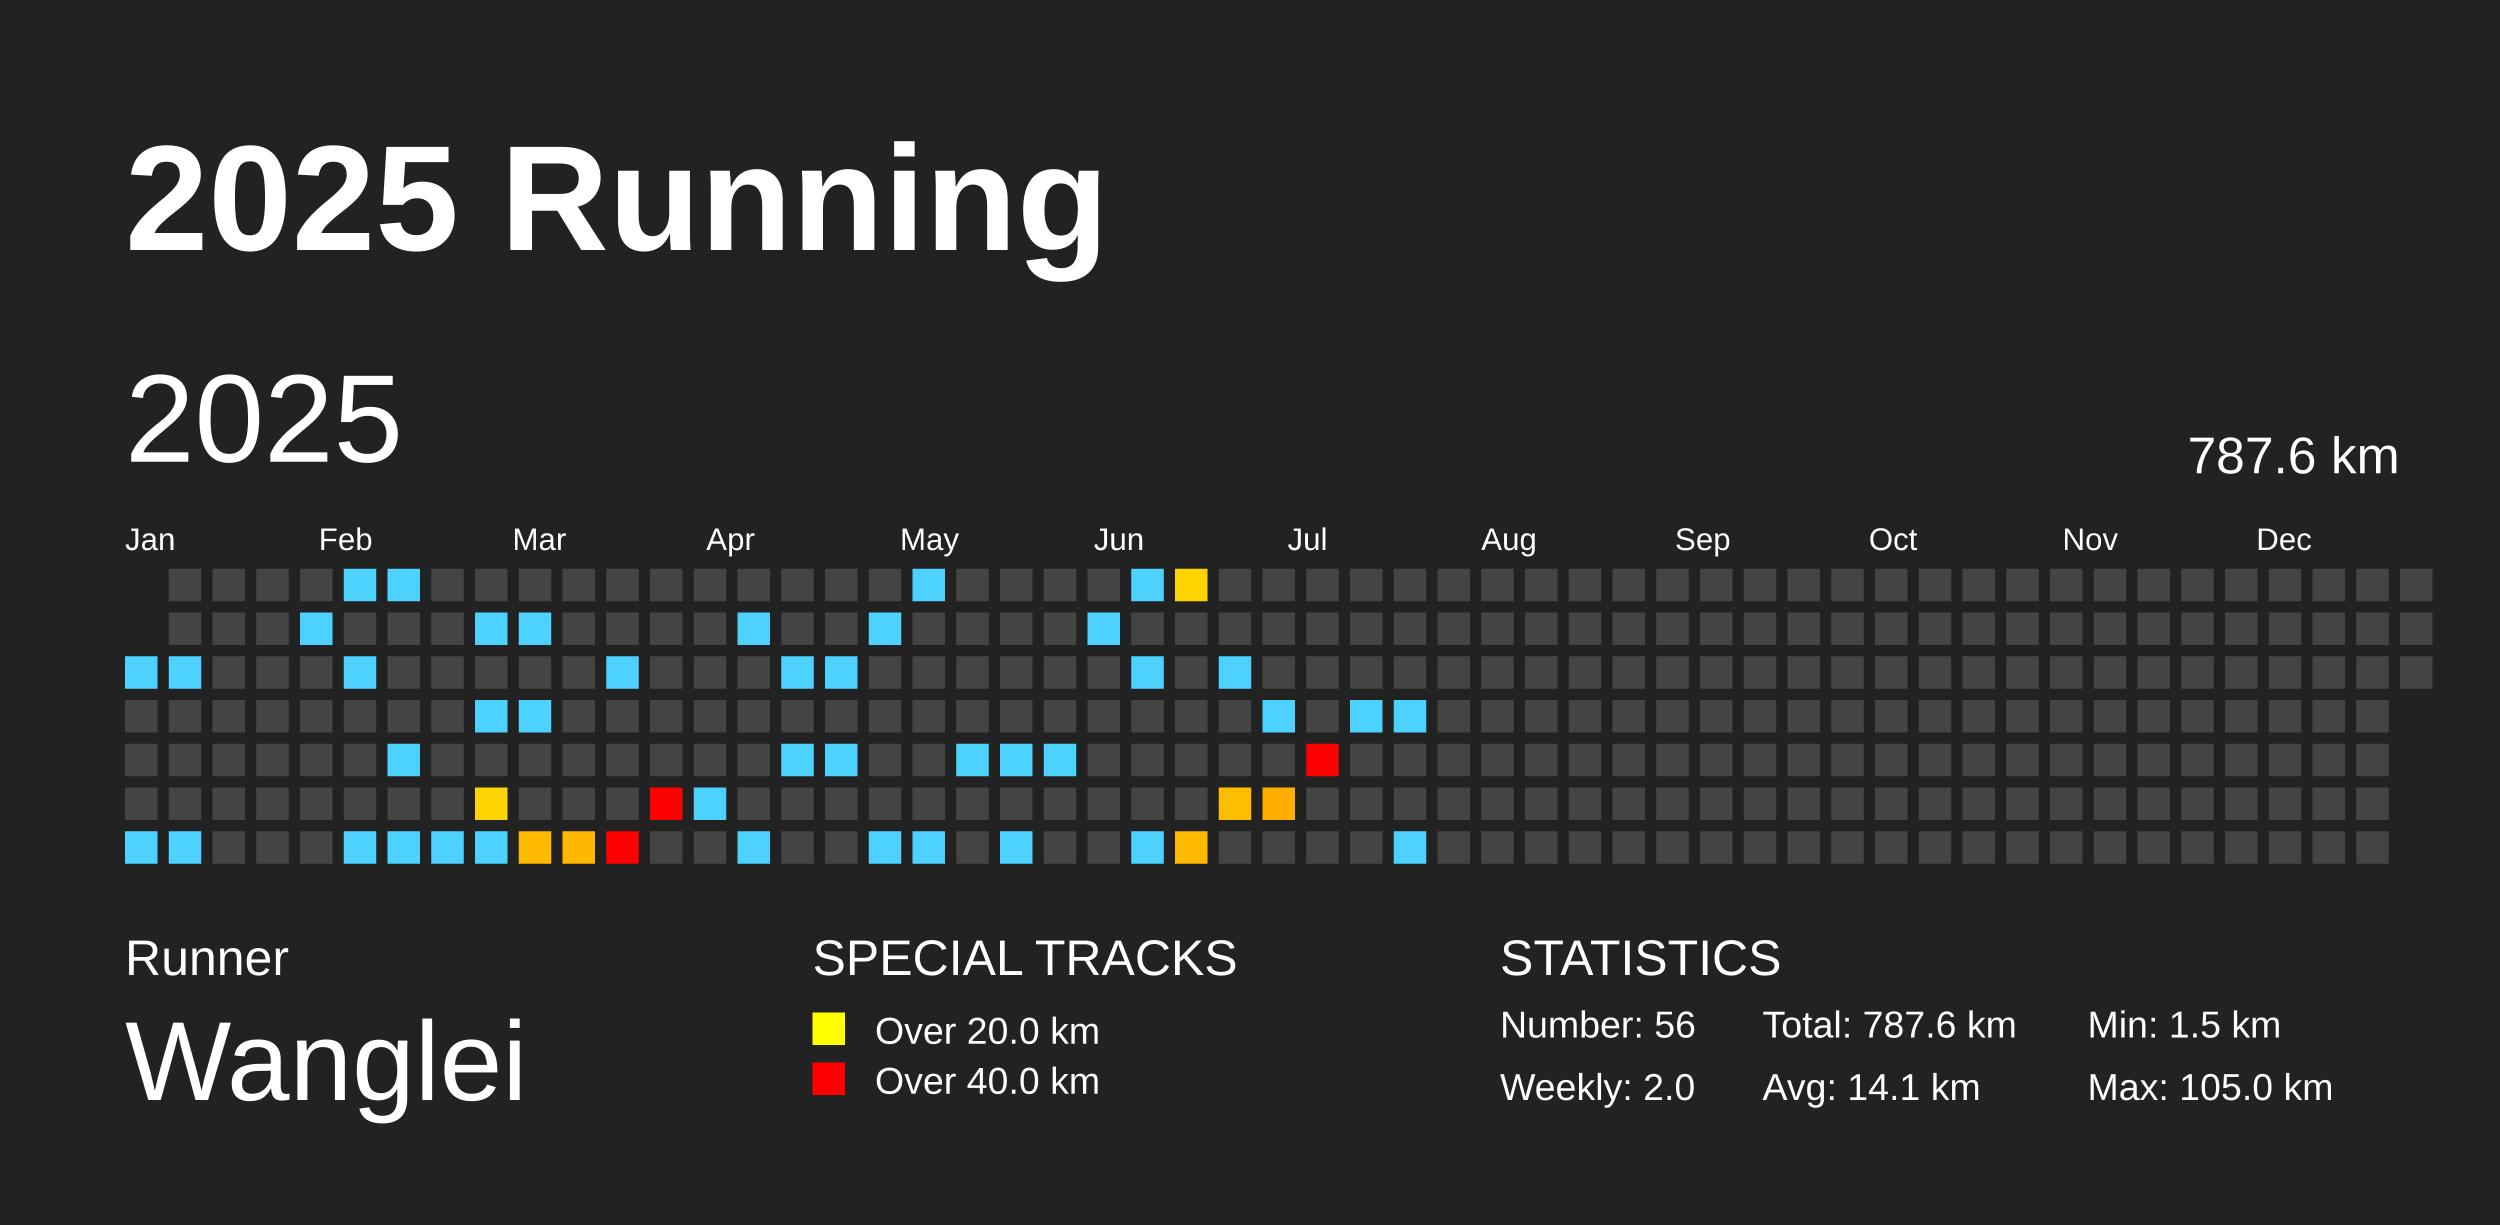
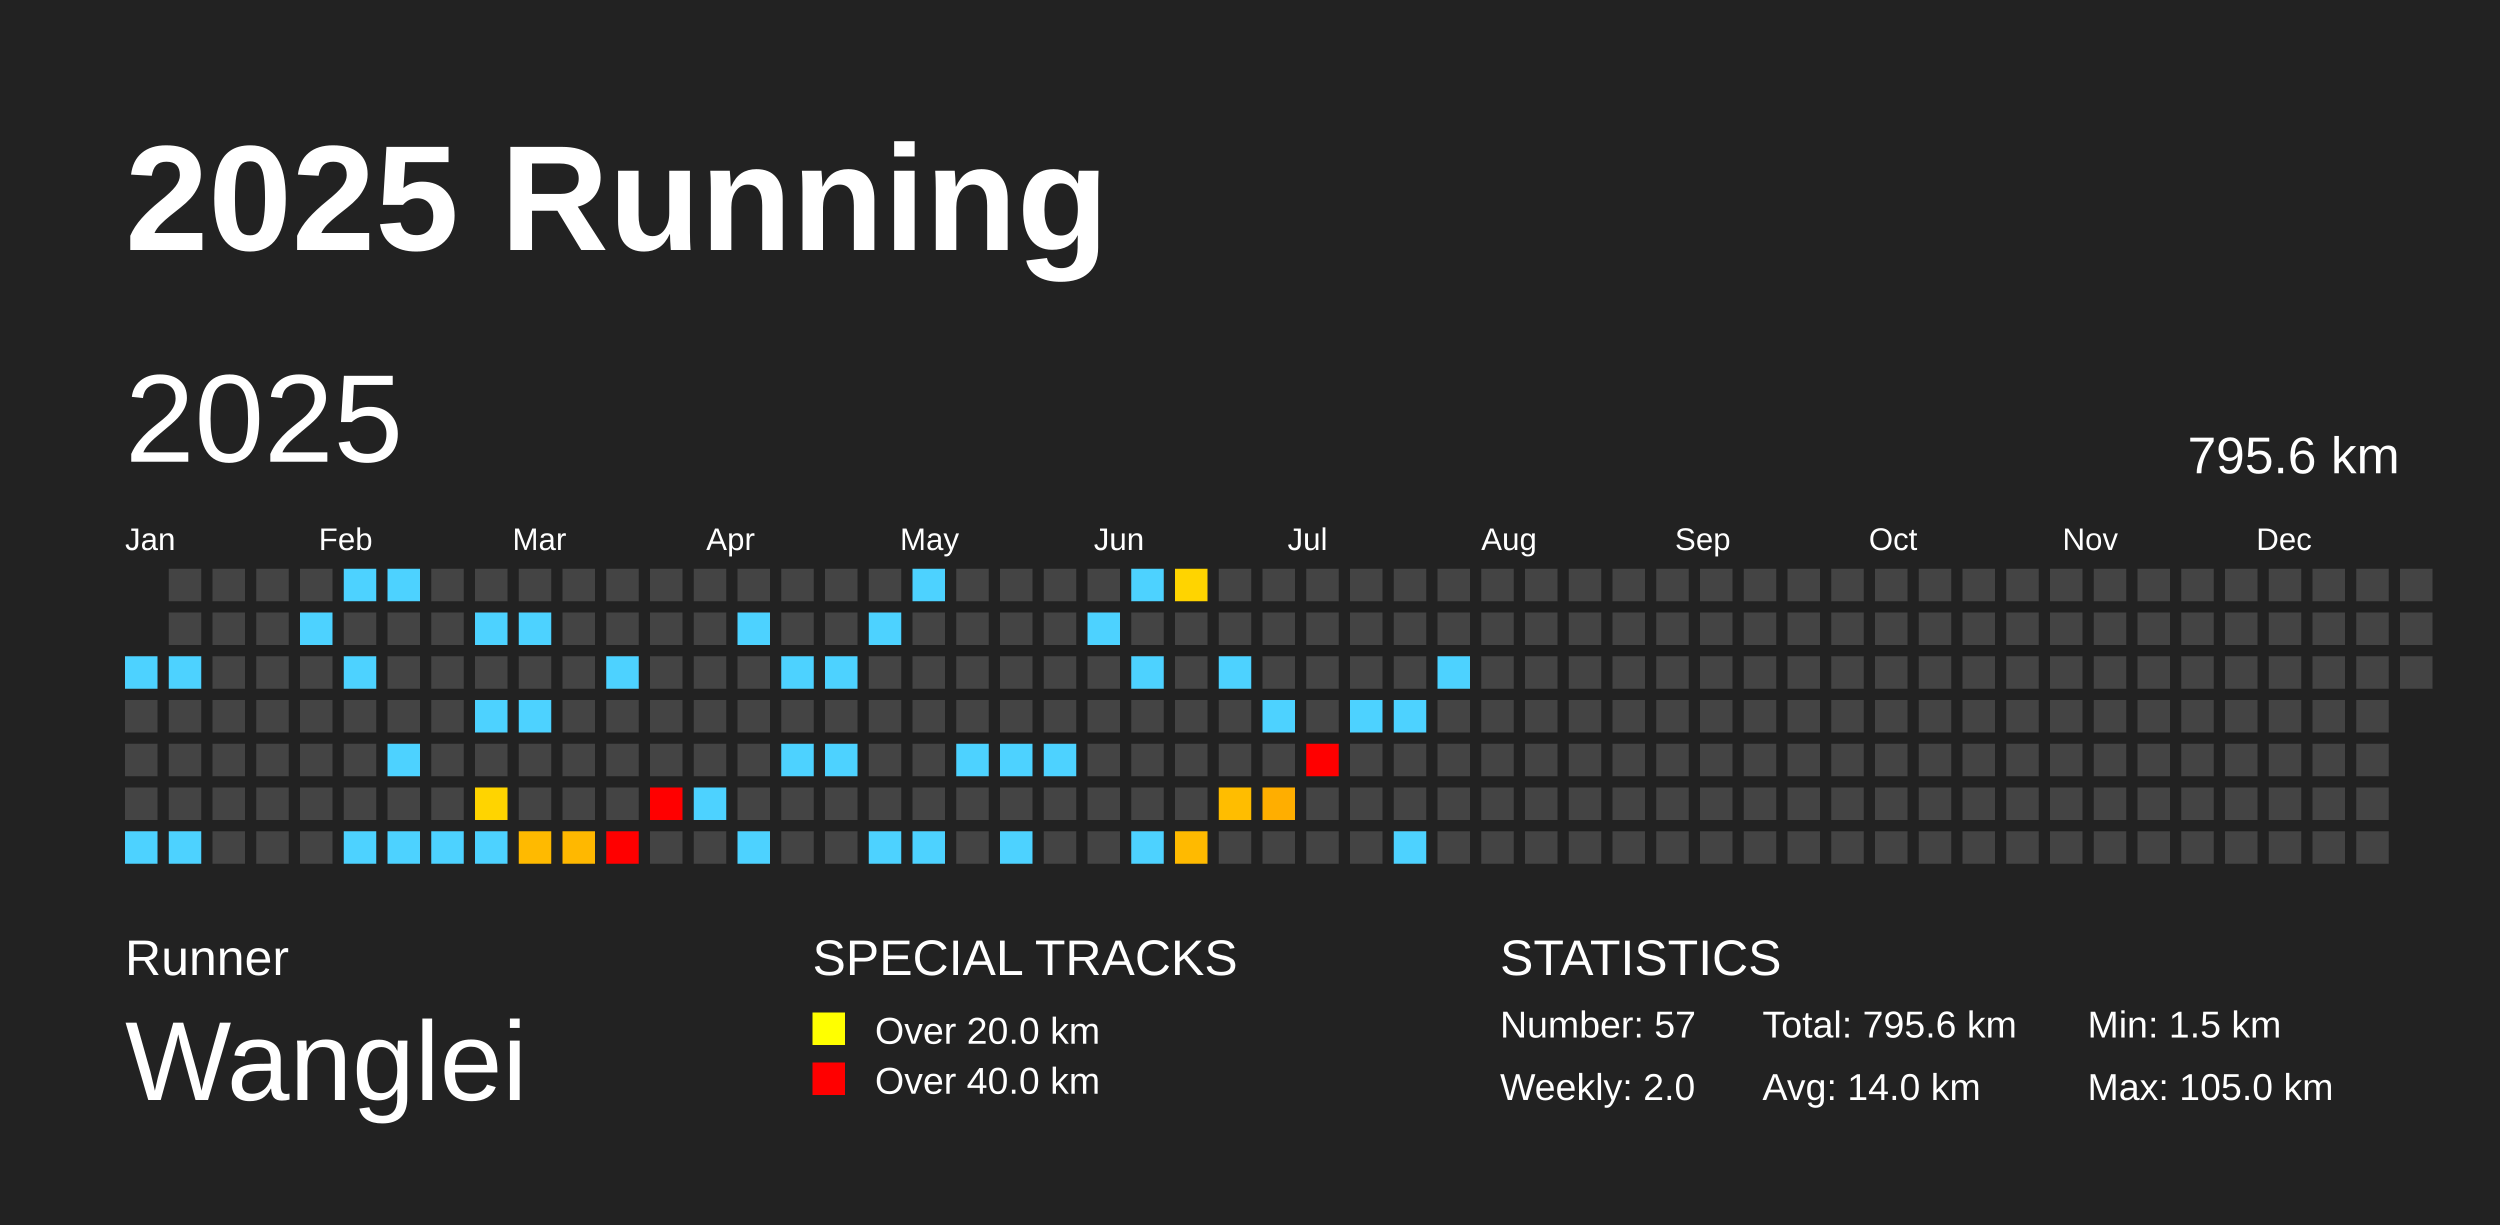
<svg xmlns="http://www.w3.org/2000/svg" baseProfile="full" height="98mm" version="1.1" viewBox="0,0,200,98" width="200mm">
  <defs />
  <rect fill="#222222" height="98" width="200" x="0" y="0" />
  <text fill="#FFFFFF" style="font-size:12px; font-family:Arial; font-weight:bold;" x="10" y="20">2025 Running</text>
  <text fill="#FFFFFF" style="font-size:4px; font-family:Arial" x="10" y="78">Runner</text>
  <text fill="#FFFFFF" style="font-size:9px; font-family:Arial" x="10" y="88">Wanglei</text>
  <text fill="#FFFFFF" style="font-size:4px; font-family:Arial" x="65" y="78">SPECIAL TRACKS</text>
  <rect fill="yellow" height="2.6" width="2.6" x="65" y="81" />
  <text fill="#FFFFFF" style="font-size:3px; font-family:Arial" x="70" y="83.5">Over 20.0 km</text>
  <rect fill="red" height="2.6" width="2.6" x="65" y="85" />
  <text fill="#FFFFFF" style="font-size:3px; font-family:Arial" x="70" y="87.5">Over 40.0 km</text>
  <text fill="#FFFFFF" style="font-size:4px; font-family:Arial" x="120" y="78">STATISTICS</text>
-   <text fill="#FFFFFF" style="font-size:3px; font-family:Arial" x="120" y="83">Number: 56</text>
+   <text fill="#FFFFFF" style="font-size:3px; font-family:Arial" x="120" y="83">Number: 57</text>
  <text fill="#FFFFFF" style="font-size:3px; font-family:Arial" x="120" y="88">Weekly: 2.0</text>
-   <text fill="#FFFFFF" style="font-size:3px; font-family:Arial" x="141" y="83">Total: 787.6 km</text>
-   <text fill="#FFFFFF" style="font-size:3px; font-family:Arial" x="141" y="88">Avg: 14.1 km</text>
+   <text fill="#FFFFFF" style="font-size:3px; font-family:Arial" x="141" y="83">Total: 795.6 km</text>
+   <text fill="#FFFFFF" style="font-size:3px; font-family:Arial" x="141" y="88">Avg: 14.0 km</text>
  <text fill="#FFFFFF" style="font-size:3px; font-family:Arial" x="167" y="83">Min: 1.5 km</text>
  <text fill="#FFFFFF" style="font-size:3px; font-family:Arial" x="167" y="88">Max: 105.0 km</text>
  <text dominant-baseline="hanging" fill="#FFFFFF" style="font-size:10.0px; font-family:Arial;" x="10" y="30">2025</text>
-   <text dominant-baseline="hanging" fill="#FFFFFF" style="font-size:4.125px; font-family:Arial;" x="175" y="35">787.6 km</text>
+   <text dominant-baseline="hanging" fill="#FFFFFF" style="font-size:4.125px; font-family:Arial;" x="175" y="35">795.6 km</text>
  <text fill="#FFFFFF" style="font-size:2.5px; font-family:Arial" x="10.0" y="44">Jan</text>
  <text fill="#FFFFFF" style="font-size:2.5px; font-family:Arial" x="25.5" y="44">Feb</text>
  <text fill="#FFFFFF" style="font-size:2.5px; font-family:Arial" x="41.0" y="44">Mar</text>
  <text fill="#FFFFFF" style="font-size:2.5px; font-family:Arial" x="56.5" y="44">Apr</text>
  <text fill="#FFFFFF" style="font-size:2.5px; font-family:Arial" x="72.0" y="44">May</text>
  <text fill="#FFFFFF" style="font-size:2.5px; font-family:Arial" x="87.5" y="44">Jun</text>
  <text fill="#FFFFFF" style="font-size:2.5px; font-family:Arial" x="103.0" y="44">Jul</text>
  <text fill="#FFFFFF" style="font-size:2.5px; font-family:Arial" x="118.5" y="44">Aug</text>
  <text fill="#FFFFFF" style="font-size:2.5px; font-family:Arial" x="134.0" y="44">Sep</text>
  <text fill="#FFFFFF" style="font-size:2.5px; font-family:Arial" x="149.5" y="44">Oct</text>
  <text fill="#FFFFFF" style="font-size:2.5px; font-family:Arial" x="165.0" y="44">Nov</text>
  <text fill="#FFFFFF" style="font-size:2.5px; font-family:Arial" x="180.5" y="44">Dec</text>
  <rect fill="#4dd2ff" height="2.6" width="2.6" x="10.0" y="52.5" />
  <rect fill="#444444" height="2.6" width="2.6" x="10.0" y="56.0" />
  <rect fill="#444444" height="2.6" width="2.6" x="10.0" y="59.5" />
  <rect fill="#444444" height="2.6" width="2.6" x="10.0" y="63.0" />
  <rect fill="#4dd2ff" height="2.6" width="2.6" x="10.0" y="66.5" />
  <rect fill="#444444" height="2.6" width="2.6" x="13.5" y="45.5" />
  <rect fill="#444444" height="2.6" width="2.6" x="13.5" y="49.0" />
  <rect fill="#4dd2ff" height="2.6" width="2.6" x="13.5" y="52.5" />
  <rect fill="#444444" height="2.6" width="2.6" x="13.5" y="56.0" />
  <rect fill="#444444" height="2.6" width="2.6" x="13.5" y="59.5" />
  <rect fill="#444444" height="2.6" width="2.6" x="13.5" y="63.0" />
  <rect fill="#4dd2ff" height="2.6" width="2.6" x="13.5" y="66.5" />
  <rect fill="#444444" height="2.6" width="2.6" x="17.0" y="45.5" />
  <rect fill="#444444" height="2.6" width="2.6" x="17.0" y="49.0" />
  <rect fill="#444444" height="2.6" width="2.6" x="17.0" y="52.5" />
  <rect fill="#444444" height="2.6" width="2.6" x="17.0" y="56.0" />
  <rect fill="#444444" height="2.6" width="2.6" x="17.0" y="59.5" />
  <rect fill="#444444" height="2.6" width="2.6" x="17.0" y="63.0" />
  <rect fill="#444444" height="2.6" width="2.6" x="17.0" y="66.5" />
  <rect fill="#444444" height="2.6" width="2.6" x="20.5" y="45.5" />
  <rect fill="#444444" height="2.6" width="2.6" x="20.5" y="49.0" />
  <rect fill="#444444" height="2.6" width="2.6" x="20.5" y="52.5" />
  <rect fill="#444444" height="2.6" width="2.6" x="20.5" y="56.0" />
  <rect fill="#444444" height="2.6" width="2.6" x="20.5" y="59.5" />
  <rect fill="#444444" height="2.6" width="2.6" x="20.5" y="63.0" />
  <rect fill="#444444" height="2.6" width="2.6" x="20.5" y="66.5" />
  <rect fill="#444444" height="2.6" width="2.6" x="24.0" y="45.5" />
  <rect fill="#4dd2ff" height="2.6" width="2.6" x="24.0" y="49.0" />
  <rect fill="#444444" height="2.6" width="2.6" x="24.0" y="52.5" />
  <rect fill="#444444" height="2.6" width="2.6" x="24.0" y="56.0" />
  <rect fill="#444444" height="2.6" width="2.6" x="24.0" y="59.5" />
  <rect fill="#444444" height="2.6" width="2.6" x="24.0" y="63.0" />
  <rect fill="#444444" height="2.6" width="2.6" x="24.0" y="66.5" />
  <rect fill="#4dd2ff" height="2.6" width="2.6" x="27.5" y="45.5" />
  <rect fill="#444444" height="2.6" width="2.6" x="27.5" y="49.0" />
  <rect fill="#4dd2ff" height="2.6" width="2.6" x="27.5" y="52.5" />
  <rect fill="#444444" height="2.6" width="2.6" x="27.5" y="56.0" />
  <rect fill="#444444" height="2.6" width="2.6" x="27.5" y="59.5" />
  <rect fill="#444444" height="2.6" width="2.6" x="27.5" y="63.0" />
  <rect fill="#4dd2ff" height="2.6" width="2.6" x="27.5" y="66.5" />
  <rect fill="#4dd2ff" height="2.6" width="2.6" x="31.0" y="45.5" />
  <rect fill="#444444" height="2.6" width="2.6" x="31.0" y="49.0" />
  <rect fill="#444444" height="2.6" width="2.6" x="31.0" y="52.5" />
  <rect fill="#444444" height="2.6" width="2.6" x="31.0" y="56.0" />
  <rect fill="#4dd2ff" height="2.6" width="2.6" x="31.0" y="59.5" />
  <rect fill="#444444" height="2.6" width="2.6" x="31.0" y="63.0" />
  <rect fill="#4dd2ff" height="2.6" width="2.6" x="31.0" y="66.5" />
  <rect fill="#444444" height="2.6" width="2.6" x="34.5" y="45.5" />
  <rect fill="#444444" height="2.6" width="2.6" x="34.5" y="49.0" />
  <rect fill="#444444" height="2.6" width="2.6" x="34.5" y="52.5" />
  <rect fill="#444444" height="2.6" width="2.6" x="34.5" y="56.0" />
  <rect fill="#444444" height="2.6" width="2.6" x="34.5" y="59.5" />
  <rect fill="#444444" height="2.6" width="2.6" x="34.5" y="63.0" />
  <rect fill="#4dd2ff" height="2.6" width="2.6" x="34.5" y="66.5" />
  <rect fill="#444444" height="2.6" width="2.6" x="38.0" y="45.5" />
  <rect fill="#4dd2ff" height="2.6" width="2.6" x="38.0" y="49.0" />
  <rect fill="#444444" height="2.6" width="2.6" x="38.0" y="52.5" />
  <rect fill="#4dd2ff" height="2.6" width="2.6" x="38.0" y="56.0" />
  <rect fill="#444444" height="2.6" width="2.6" x="38.0" y="59.5" />
  <rect fill="#ffd400" height="2.6" width="2.6" x="38.0" y="63.0" />
  <rect fill="#4dd2ff" height="2.6" width="2.6" x="38.0" y="66.5" />
  <rect fill="#444444" height="2.6" width="2.6" x="41.5" y="45.5" />
  <rect fill="#4dd2ff" height="2.6" width="2.6" x="41.5" y="49.0" />
  <rect fill="#444444" height="2.6" width="2.6" x="41.5" y="52.5" />
  <rect fill="#4dd2ff" height="2.6" width="2.6" x="41.5" y="56.0" />
  <rect fill="#444444" height="2.6" width="2.6" x="41.5" y="59.5" />
  <rect fill="#444444" height="2.6" width="2.6" x="41.5" y="63.0" />
  <rect fill="#ffba00" height="2.6" width="2.6" x="41.5" y="66.5" />
  <rect fill="#444444" height="2.6" width="2.6" x="45.0" y="45.5" />
  <rect fill="#444444" height="2.6" width="2.6" x="45.0" y="49.0" />
  <rect fill="#444444" height="2.6" width="2.6" x="45.0" y="52.5" />
  <rect fill="#444444" height="2.6" width="2.6" x="45.0" y="56.0" />
  <rect fill="#444444" height="2.6" width="2.6" x="45.0" y="59.5" />
  <rect fill="#444444" height="2.6" width="2.6" x="45.0" y="63.0" />
  <rect fill="#ffb800" height="2.6" width="2.6" x="45.0" y="66.5" />
  <rect fill="#444444" height="2.6" width="2.6" x="48.5" y="45.5" />
  <rect fill="#444444" height="2.6" width="2.6" x="48.5" y="49.0" />
  <rect fill="#4dd2ff" height="2.6" width="2.6" x="48.5" y="52.5" />
  <rect fill="#444444" height="2.6" width="2.6" x="48.5" y="56.0" />
  <rect fill="#444444" height="2.6" width="2.6" x="48.5" y="59.5" />
  <rect fill="#444444" height="2.6" width="2.6" x="48.5" y="63.0" />
  <rect fill="red" height="2.6" width="2.6" x="48.5" y="66.5" />
  <rect fill="#444444" height="2.6" width="2.6" x="52.0" y="45.5" />
  <rect fill="#444444" height="2.6" width="2.6" x="52.0" y="49.0" />
  <rect fill="#444444" height="2.6" width="2.6" x="52.0" y="52.5" />
  <rect fill="#444444" height="2.6" width="2.6" x="52.0" y="56.0" />
  <rect fill="#444444" height="2.6" width="2.6" x="52.0" y="59.5" />
  <rect fill="red" height="2.6" width="2.6" x="52.0" y="63.0" />
  <rect fill="#444444" height="2.6" width="2.6" x="52.0" y="66.5" />
  <rect fill="#444444" height="2.6" width="2.6" x="55.5" y="45.5" />
  <rect fill="#444444" height="2.6" width="2.6" x="55.5" y="49.0" />
  <rect fill="#444444" height="2.6" width="2.6" x="55.5" y="52.5" />
  <rect fill="#444444" height="2.6" width="2.6" x="55.5" y="56.0" />
  <rect fill="#444444" height="2.6" width="2.6" x="55.5" y="59.5" />
  <rect fill="#4dd2ff" height="2.6" width="2.6" x="55.5" y="63.0" />
  <rect fill="#444444" height="2.6" width="2.6" x="55.5" y="66.5" />
  <rect fill="#444444" height="2.6" width="2.6" x="59.0" y="45.5" />
  <rect fill="#4dd2ff" height="2.6" width="2.6" x="59.0" y="49.0" />
  <rect fill="#444444" height="2.6" width="2.6" x="59.0" y="52.5" />
  <rect fill="#444444" height="2.6" width="2.6" x="59.0" y="56.0" />
  <rect fill="#444444" height="2.6" width="2.6" x="59.0" y="59.5" />
  <rect fill="#444444" height="2.6" width="2.6" x="59.0" y="63.0" />
  <rect fill="#4dd2ff" height="2.6" width="2.6" x="59.0" y="66.5" />
  <rect fill="#444444" height="2.6" width="2.6" x="62.5" y="45.5" />
  <rect fill="#444444" height="2.6" width="2.6" x="62.5" y="49.0" />
  <rect fill="#4dd2ff" height="2.6" width="2.6" x="62.5" y="52.5" />
  <rect fill="#444444" height="2.6" width="2.6" x="62.5" y="56.0" />
  <rect fill="#4dd2ff" height="2.6" width="2.6" x="62.5" y="59.5" />
  <rect fill="#444444" height="2.6" width="2.6" x="62.5" y="63.0" />
  <rect fill="#444444" height="2.6" width="2.6" x="62.5" y="66.5" />
  <rect fill="#444444" height="2.6" width="2.6" x="66.0" y="45.5" />
  <rect fill="#444444" height="2.6" width="2.6" x="66.0" y="49.0" />
  <rect fill="#4dd2ff" height="2.6" width="2.6" x="66.0" y="52.5" />
  <rect fill="#444444" height="2.6" width="2.6" x="66.0" y="56.0" />
  <rect fill="#4dd2ff" height="2.6" width="2.6" x="66.0" y="59.5" />
  <rect fill="#444444" height="2.6" width="2.6" x="66.0" y="63.0" />
  <rect fill="#444444" height="2.6" width="2.6" x="66.0" y="66.5" />
  <rect fill="#444444" height="2.6" width="2.6" x="69.5" y="45.5" />
  <rect fill="#4dd2ff" height="2.6" width="2.6" x="69.5" y="49.0" />
  <rect fill="#444444" height="2.6" width="2.6" x="69.5" y="52.5" />
  <rect fill="#444444" height="2.6" width="2.6" x="69.5" y="56.0" />
  <rect fill="#444444" height="2.6" width="2.6" x="69.5" y="59.5" />
  <rect fill="#444444" height="2.6" width="2.6" x="69.5" y="63.0" />
  <rect fill="#4dd2ff" height="2.6" width="2.6" x="69.5" y="66.5" />
  <rect fill="#4dd2ff" height="2.6" width="2.6" x="73.0" y="45.5" />
  <rect fill="#444444" height="2.6" width="2.6" x="73.0" y="49.0" />
  <rect fill="#444444" height="2.6" width="2.6" x="73.0" y="52.5" />
  <rect fill="#444444" height="2.6" width="2.6" x="73.0" y="56.0" />
  <rect fill="#444444" height="2.6" width="2.6" x="73.0" y="59.5" />
  <rect fill="#444444" height="2.6" width="2.6" x="73.0" y="63.0" />
  <rect fill="#4dd2ff" height="2.6" width="2.6" x="73.0" y="66.5" />
  <rect fill="#444444" height="2.6" width="2.6" x="76.5" y="45.5" />
  <rect fill="#444444" height="2.6" width="2.6" x="76.5" y="49.0" />
  <rect fill="#444444" height="2.6" width="2.6" x="76.5" y="52.5" />
  <rect fill="#444444" height="2.6" width="2.6" x="76.5" y="56.0" />
  <rect fill="#4dd2ff" height="2.6" width="2.6" x="76.5" y="59.5" />
  <rect fill="#444444" height="2.6" width="2.6" x="76.5" y="63.0" />
  <rect fill="#444444" height="2.6" width="2.6" x="76.5" y="66.5" />
  <rect fill="#444444" height="2.6" width="2.6" x="80.0" y="45.5" />
  <rect fill="#444444" height="2.6" width="2.6" x="80.0" y="49.0" />
  <rect fill="#444444" height="2.6" width="2.6" x="80.0" y="52.5" />
  <rect fill="#444444" height="2.6" width="2.6" x="80.0" y="56.0" />
  <rect fill="#4dd2ff" height="2.6" width="2.6" x="80.0" y="59.5" />
  <rect fill="#444444" height="2.6" width="2.6" x="80.0" y="63.0" />
  <rect fill="#4dd2ff" height="2.6" width="2.6" x="80.0" y="66.5" />
  <rect fill="#444444" height="2.6" width="2.6" x="83.5" y="45.5" />
  <rect fill="#444444" height="2.6" width="2.6" x="83.5" y="49.0" />
  <rect fill="#444444" height="2.6" width="2.6" x="83.5" y="52.5" />
  <rect fill="#444444" height="2.6" width="2.6" x="83.5" y="56.0" />
  <rect fill="#4dd2ff" height="2.6" width="2.6" x="83.5" y="59.5" />
  <rect fill="#444444" height="2.6" width="2.6" x="83.5" y="63.0" />
  <rect fill="#444444" height="2.6" width="2.6" x="83.5" y="66.5" />
  <rect fill="#444444" height="2.6" width="2.6" x="87.0" y="45.5" />
  <rect fill="#4dd2ff" height="2.6" width="2.6" x="87.0" y="49.0" />
  <rect fill="#444444" height="2.6" width="2.6" x="87.0" y="52.5" />
  <rect fill="#444444" height="2.6" width="2.6" x="87.0" y="56.0" />
  <rect fill="#444444" height="2.6" width="2.6" x="87.0" y="59.5" />
  <rect fill="#444444" height="2.6" width="2.6" x="87.0" y="63.0" />
  <rect fill="#444444" height="2.6" width="2.6" x="87.0" y="66.5" />
  <rect fill="#4dd2ff" height="2.6" width="2.6" x="90.5" y="45.5" />
  <rect fill="#444444" height="2.6" width="2.6" x="90.5" y="49.0" />
  <rect fill="#4dd2ff" height="2.6" width="2.6" x="90.5" y="52.5" />
  <rect fill="#444444" height="2.6" width="2.6" x="90.5" y="56.0" />
  <rect fill="#444444" height="2.6" width="2.6" x="90.5" y="59.5" />
  <rect fill="#444444" height="2.6" width="2.6" x="90.5" y="63.0" />
  <rect fill="#4dd2ff" height="2.6" width="2.6" x="90.5" y="66.5" />
  <rect fill="#ffd400" height="2.6" width="2.6" x="94.0" y="45.5" />
  <rect fill="#444444" height="2.6" width="2.6" x="94.0" y="49.0" />
  <rect fill="#444444" height="2.6" width="2.6" x="94.0" y="52.5" />
  <rect fill="#444444" height="2.6" width="2.6" x="94.0" y="56.0" />
  <rect fill="#444444" height="2.6" width="2.6" x="94.0" y="59.5" />
  <rect fill="#444444" height="2.6" width="2.6" x="94.0" y="63.0" />
  <rect fill="#ffba00" height="2.6" width="2.6" x="94.0" y="66.5" />
  <rect fill="#444444" height="2.6" width="2.6" x="97.5" y="45.5" />
  <rect fill="#444444" height="2.6" width="2.6" x="97.5" y="49.0" />
  <rect fill="#4dd2ff" height="2.6" width="2.6" x="97.5" y="52.5" />
  <rect fill="#444444" height="2.6" width="2.6" x="97.5" y="56.0" />
  <rect fill="#444444" height="2.6" width="2.6" x="97.5" y="59.5" />
  <rect fill="#ffbd00" height="2.6" width="2.6" x="97.5" y="63.0" />
  <rect fill="#444444" height="2.6" width="2.6" x="97.5" y="66.5" />
  <rect fill="#444444" height="2.6" width="2.6" x="101.0" y="45.5" />
  <rect fill="#444444" height="2.6" width="2.6" x="101.0" y="49.0" />
  <rect fill="#444444" height="2.6" width="2.6" x="101.0" y="52.5" />
  <rect fill="#4dd2ff" height="2.6" width="2.6" x="101.0" y="56.0" />
  <rect fill="#444444" height="2.6" width="2.6" x="101.0" y="59.5" />
  <rect fill="#ffae00" height="2.6" width="2.6" x="101.0" y="63.0" />
  <rect fill="#444444" height="2.6" width="2.6" x="101.0" y="66.5" />
  <rect fill="#444444" height="2.6" width="2.6" x="104.5" y="45.5" />
  <rect fill="#444444" height="2.6" width="2.6" x="104.5" y="49.0" />
  <rect fill="#444444" height="2.6" width="2.6" x="104.5" y="52.5" />
  <rect fill="#444444" height="2.6" width="2.6" x="104.5" y="56.0" />
  <rect fill="red" height="2.6" width="2.6" x="104.5" y="59.5" />
  <rect fill="#444444" height="2.6" width="2.6" x="104.5" y="63.0" />
  <rect fill="#444444" height="2.6" width="2.6" x="104.5" y="66.5" />
  <rect fill="#444444" height="2.6" width="2.6" x="108.0" y="45.5" />
  <rect fill="#444444" height="2.6" width="2.6" x="108.0" y="49.0" />
  <rect fill="#444444" height="2.6" width="2.6" x="108.0" y="52.5" />
  <rect fill="#4dd2ff" height="2.6" width="2.6" x="108.0" y="56.0" />
  <rect fill="#444444" height="2.6" width="2.6" x="108.0" y="59.5" />
  <rect fill="#444444" height="2.6" width="2.6" x="108.0" y="63.0" />
  <rect fill="#444444" height="2.6" width="2.6" x="108.0" y="66.5" />
  <rect fill="#444444" height="2.6" width="2.6" x="111.5" y="45.5" />
  <rect fill="#444444" height="2.6" width="2.6" x="111.5" y="49.0" />
  <rect fill="#444444" height="2.6" width="2.6" x="111.5" y="52.5" />
  <rect fill="#4dd2ff" height="2.6" width="2.6" x="111.5" y="56.0" />
  <rect fill="#444444" height="2.6" width="2.6" x="111.5" y="59.5" />
  <rect fill="#444444" height="2.6" width="2.6" x="111.5" y="63.0" />
  <rect fill="#4dd2ff" height="2.6" width="2.6" x="111.5" y="66.5" />
  <rect fill="#444444" height="2.6" width="2.6" x="115.0" y="45.5" />
  <rect fill="#444444" height="2.6" width="2.6" x="115.0" y="49.0" />
-   <rect fill="#444444" height="2.6" width="2.6" x="115.0" y="52.5" />
+   <rect fill="#4dd2ff" height="2.6" width="2.6" x="115.0" y="52.5" />
  <rect fill="#444444" height="2.6" width="2.6" x="115.0" y="56.0" />
  <rect fill="#444444" height="2.6" width="2.6" x="115.0" y="59.5" />
  <rect fill="#444444" height="2.6" width="2.6" x="115.0" y="63.0" />
  <rect fill="#444444" height="2.6" width="2.6" x="115.0" y="66.5" />
  <rect fill="#444444" height="2.6" width="2.6" x="118.5" y="45.5" />
  <rect fill="#444444" height="2.6" width="2.6" x="118.5" y="49.0" />
  <rect fill="#444444" height="2.6" width="2.6" x="118.5" y="52.5" />
  <rect fill="#444444" height="2.6" width="2.6" x="118.5" y="56.0" />
  <rect fill="#444444" height="2.6" width="2.6" x="118.5" y="59.5" />
  <rect fill="#444444" height="2.6" width="2.6" x="118.5" y="63.0" />
  <rect fill="#444444" height="2.6" width="2.6" x="118.5" y="66.5" />
  <rect fill="#444444" height="2.6" width="2.6" x="122.0" y="45.5" />
  <rect fill="#444444" height="2.6" width="2.6" x="122.0" y="49.0" />
  <rect fill="#444444" height="2.6" width="2.6" x="122.0" y="52.5" />
  <rect fill="#444444" height="2.6" width="2.6" x="122.0" y="56.0" />
  <rect fill="#444444" height="2.6" width="2.6" x="122.0" y="59.5" />
  <rect fill="#444444" height="2.6" width="2.6" x="122.0" y="63.0" />
  <rect fill="#444444" height="2.6" width="2.6" x="122.0" y="66.5" />
  <rect fill="#444444" height="2.6" width="2.6" x="125.5" y="45.5" />
  <rect fill="#444444" height="2.6" width="2.6" x="125.5" y="49.0" />
  <rect fill="#444444" height="2.6" width="2.6" x="125.5" y="52.5" />
  <rect fill="#444444" height="2.6" width="2.6" x="125.5" y="56.0" />
  <rect fill="#444444" height="2.6" width="2.6" x="125.5" y="59.5" />
  <rect fill="#444444" height="2.6" width="2.6" x="125.5" y="63.0" />
  <rect fill="#444444" height="2.6" width="2.6" x="125.5" y="66.5" />
  <rect fill="#444444" height="2.6" width="2.6" x="129.0" y="45.5" />
  <rect fill="#444444" height="2.6" width="2.6" x="129.0" y="49.0" />
  <rect fill="#444444" height="2.6" width="2.6" x="129.0" y="52.5" />
  <rect fill="#444444" height="2.6" width="2.6" x="129.0" y="56.0" />
  <rect fill="#444444" height="2.6" width="2.6" x="129.0" y="59.5" />
  <rect fill="#444444" height="2.6" width="2.6" x="129.0" y="63.0" />
  <rect fill="#444444" height="2.6" width="2.6" x="129.0" y="66.5" />
  <rect fill="#444444" height="2.6" width="2.6" x="132.5" y="45.5" />
  <rect fill="#444444" height="2.6" width="2.6" x="132.5" y="49.0" />
  <rect fill="#444444" height="2.6" width="2.6" x="132.5" y="52.5" />
  <rect fill="#444444" height="2.6" width="2.6" x="132.5" y="56.0" />
  <rect fill="#444444" height="2.6" width="2.6" x="132.5" y="59.5" />
  <rect fill="#444444" height="2.6" width="2.6" x="132.5" y="63.0" />
  <rect fill="#444444" height="2.6" width="2.6" x="132.5" y="66.5" />
  <rect fill="#444444" height="2.6" width="2.6" x="136.0" y="45.5" />
  <rect fill="#444444" height="2.6" width="2.6" x="136.0" y="49.0" />
  <rect fill="#444444" height="2.6" width="2.6" x="136.0" y="52.5" />
  <rect fill="#444444" height="2.6" width="2.6" x="136.0" y="56.0" />
  <rect fill="#444444" height="2.6" width="2.6" x="136.0" y="59.5" />
  <rect fill="#444444" height="2.6" width="2.6" x="136.0" y="63.0" />
  <rect fill="#444444" height="2.6" width="2.6" x="136.0" y="66.5" />
  <rect fill="#444444" height="2.6" width="2.6" x="139.5" y="45.5" />
  <rect fill="#444444" height="2.6" width="2.6" x="139.5" y="49.0" />
  <rect fill="#444444" height="2.6" width="2.6" x="139.5" y="52.5" />
  <rect fill="#444444" height="2.6" width="2.6" x="139.5" y="56.0" />
  <rect fill="#444444" height="2.6" width="2.6" x="139.5" y="59.5" />
  <rect fill="#444444" height="2.6" width="2.6" x="139.5" y="63.0" />
  <rect fill="#444444" height="2.6" width="2.6" x="139.5" y="66.5" />
  <rect fill="#444444" height="2.6" width="2.6" x="143.0" y="45.5" />
  <rect fill="#444444" height="2.6" width="2.6" x="143.0" y="49.0" />
  <rect fill="#444444" height="2.6" width="2.6" x="143.0" y="52.5" />
  <rect fill="#444444" height="2.6" width="2.6" x="143.0" y="56.0" />
  <rect fill="#444444" height="2.6" width="2.6" x="143.0" y="59.5" />
  <rect fill="#444444" height="2.6" width="2.6" x="143.0" y="63.0" />
  <rect fill="#444444" height="2.6" width="2.6" x="143.0" y="66.5" />
  <rect fill="#444444" height="2.6" width="2.6" x="146.5" y="45.5" />
  <rect fill="#444444" height="2.6" width="2.6" x="146.5" y="49.0" />
  <rect fill="#444444" height="2.6" width="2.6" x="146.5" y="52.5" />
  <rect fill="#444444" height="2.6" width="2.6" x="146.5" y="56.0" />
  <rect fill="#444444" height="2.6" width="2.6" x="146.5" y="59.5" />
  <rect fill="#444444" height="2.6" width="2.6" x="146.5" y="63.0" />
  <rect fill="#444444" height="2.6" width="2.6" x="146.5" y="66.5" />
  <rect fill="#444444" height="2.6" width="2.6" x="150.0" y="45.5" />
  <rect fill="#444444" height="2.6" width="2.6" x="150.0" y="49.0" />
  <rect fill="#444444" height="2.6" width="2.6" x="150.0" y="52.5" />
  <rect fill="#444444" height="2.6" width="2.6" x="150.0" y="56.0" />
  <rect fill="#444444" height="2.6" width="2.6" x="150.0" y="59.5" />
  <rect fill="#444444" height="2.6" width="2.6" x="150.0" y="63.0" />
  <rect fill="#444444" height="2.6" width="2.6" x="150.0" y="66.5" />
  <rect fill="#444444" height="2.6" width="2.6" x="153.5" y="45.5" />
  <rect fill="#444444" height="2.6" width="2.6" x="153.5" y="49.0" />
  <rect fill="#444444" height="2.6" width="2.6" x="153.5" y="52.5" />
  <rect fill="#444444" height="2.6" width="2.6" x="153.5" y="56.0" />
  <rect fill="#444444" height="2.6" width="2.6" x="153.5" y="59.5" />
  <rect fill="#444444" height="2.6" width="2.6" x="153.5" y="63.0" />
  <rect fill="#444444" height="2.6" width="2.6" x="153.5" y="66.5" />
  <rect fill="#444444" height="2.6" width="2.6" x="157.0" y="45.5" />
  <rect fill="#444444" height="2.6" width="2.6" x="157.0" y="49.0" />
  <rect fill="#444444" height="2.6" width="2.6" x="157.0" y="52.5" />
  <rect fill="#444444" height="2.6" width="2.6" x="157.0" y="56.0" />
  <rect fill="#444444" height="2.6" width="2.6" x="157.0" y="59.5" />
  <rect fill="#444444" height="2.6" width="2.6" x="157.0" y="63.0" />
  <rect fill="#444444" height="2.6" width="2.6" x="157.0" y="66.5" />
  <rect fill="#444444" height="2.6" width="2.6" x="160.5" y="45.5" />
  <rect fill="#444444" height="2.6" width="2.6" x="160.5" y="49.0" />
  <rect fill="#444444" height="2.6" width="2.6" x="160.5" y="52.5" />
  <rect fill="#444444" height="2.6" width="2.6" x="160.5" y="56.0" />
  <rect fill="#444444" height="2.6" width="2.6" x="160.5" y="59.5" />
  <rect fill="#444444" height="2.6" width="2.6" x="160.5" y="63.0" />
  <rect fill="#444444" height="2.6" width="2.6" x="160.5" y="66.5" />
  <rect fill="#444444" height="2.6" width="2.6" x="164.0" y="45.5" />
  <rect fill="#444444" height="2.6" width="2.6" x="164.0" y="49.0" />
  <rect fill="#444444" height="2.6" width="2.6" x="164.0" y="52.5" />
  <rect fill="#444444" height="2.6" width="2.6" x="164.0" y="56.0" />
  <rect fill="#444444" height="2.6" width="2.6" x="164.0" y="59.5" />
  <rect fill="#444444" height="2.6" width="2.6" x="164.0" y="63.0" />
  <rect fill="#444444" height="2.6" width="2.6" x="164.0" y="66.5" />
  <rect fill="#444444" height="2.6" width="2.6" x="167.5" y="45.5" />
  <rect fill="#444444" height="2.6" width="2.6" x="167.5" y="49.0" />
  <rect fill="#444444" height="2.6" width="2.6" x="167.5" y="52.5" />
  <rect fill="#444444" height="2.6" width="2.6" x="167.5" y="56.0" />
  <rect fill="#444444" height="2.6" width="2.6" x="167.5" y="59.5" />
  <rect fill="#444444" height="2.6" width="2.6" x="167.5" y="63.0" />
  <rect fill="#444444" height="2.6" width="2.6" x="167.5" y="66.5" />
  <rect fill="#444444" height="2.6" width="2.6" x="171.0" y="45.5" />
  <rect fill="#444444" height="2.6" width="2.6" x="171.0" y="49.0" />
  <rect fill="#444444" height="2.6" width="2.6" x="171.0" y="52.5" />
  <rect fill="#444444" height="2.6" width="2.6" x="171.0" y="56.0" />
  <rect fill="#444444" height="2.6" width="2.6" x="171.0" y="59.5" />
  <rect fill="#444444" height="2.6" width="2.6" x="171.0" y="63.0" />
  <rect fill="#444444" height="2.6" width="2.6" x="171.0" y="66.5" />
  <rect fill="#444444" height="2.6" width="2.6" x="174.5" y="45.5" />
  <rect fill="#444444" height="2.6" width="2.6" x="174.5" y="49.0" />
  <rect fill="#444444" height="2.6" width="2.6" x="174.5" y="52.5" />
  <rect fill="#444444" height="2.6" width="2.6" x="174.5" y="56.0" />
  <rect fill="#444444" height="2.6" width="2.6" x="174.5" y="59.5" />
  <rect fill="#444444" height="2.6" width="2.6" x="174.5" y="63.0" />
  <rect fill="#444444" height="2.6" width="2.6" x="174.5" y="66.5" />
  <rect fill="#444444" height="2.6" width="2.6" x="178.0" y="45.5" />
  <rect fill="#444444" height="2.6" width="2.6" x="178.0" y="49.0" />
  <rect fill="#444444" height="2.6" width="2.6" x="178.0" y="52.5" />
  <rect fill="#444444" height="2.6" width="2.6" x="178.0" y="56.0" />
  <rect fill="#444444" height="2.6" width="2.6" x="178.0" y="59.5" />
  <rect fill="#444444" height="2.6" width="2.6" x="178.0" y="63.0" />
  <rect fill="#444444" height="2.6" width="2.6" x="178.0" y="66.5" />
  <rect fill="#444444" height="2.6" width="2.6" x="181.5" y="45.5" />
  <rect fill="#444444" height="2.6" width="2.6" x="181.5" y="49.0" />
  <rect fill="#444444" height="2.6" width="2.6" x="181.5" y="52.5" />
  <rect fill="#444444" height="2.6" width="2.6" x="181.5" y="56.0" />
  <rect fill="#444444" height="2.6" width="2.6" x="181.5" y="59.5" />
  <rect fill="#444444" height="2.6" width="2.6" x="181.5" y="63.0" />
  <rect fill="#444444" height="2.6" width="2.6" x="181.5" y="66.5" />
  <rect fill="#444444" height="2.6" width="2.6" x="185.0" y="45.5" />
  <rect fill="#444444" height="2.6" width="2.6" x="185.0" y="49.0" />
  <rect fill="#444444" height="2.6" width="2.6" x="185.0" y="52.5" />
  <rect fill="#444444" height="2.6" width="2.6" x="185.0" y="56.0" />
  <rect fill="#444444" height="2.6" width="2.6" x="185.0" y="59.5" />
  <rect fill="#444444" height="2.6" width="2.6" x="185.0" y="63.0" />
  <rect fill="#444444" height="2.6" width="2.6" x="185.0" y="66.5" />
  <rect fill="#444444" height="2.6" width="2.6" x="188.5" y="45.5" />
  <rect fill="#444444" height="2.6" width="2.6" x="188.5" y="49.0" />
  <rect fill="#444444" height="2.6" width="2.6" x="188.5" y="52.5" />
  <rect fill="#444444" height="2.6" width="2.6" x="188.5" y="56.0" />
  <rect fill="#444444" height="2.6" width="2.6" x="188.5" y="59.5" />
  <rect fill="#444444" height="2.6" width="2.6" x="188.5" y="63.0" />
  <rect fill="#444444" height="2.6" width="2.6" x="188.5" y="66.5" />
  <rect fill="#444444" height="2.6" width="2.6" x="192.0" y="45.5" />
  <rect fill="#444444" height="2.6" width="2.6" x="192.0" y="49.0" />
  <rect fill="#444444" height="2.6" width="2.6" x="192.0" y="52.5" />
</svg>
